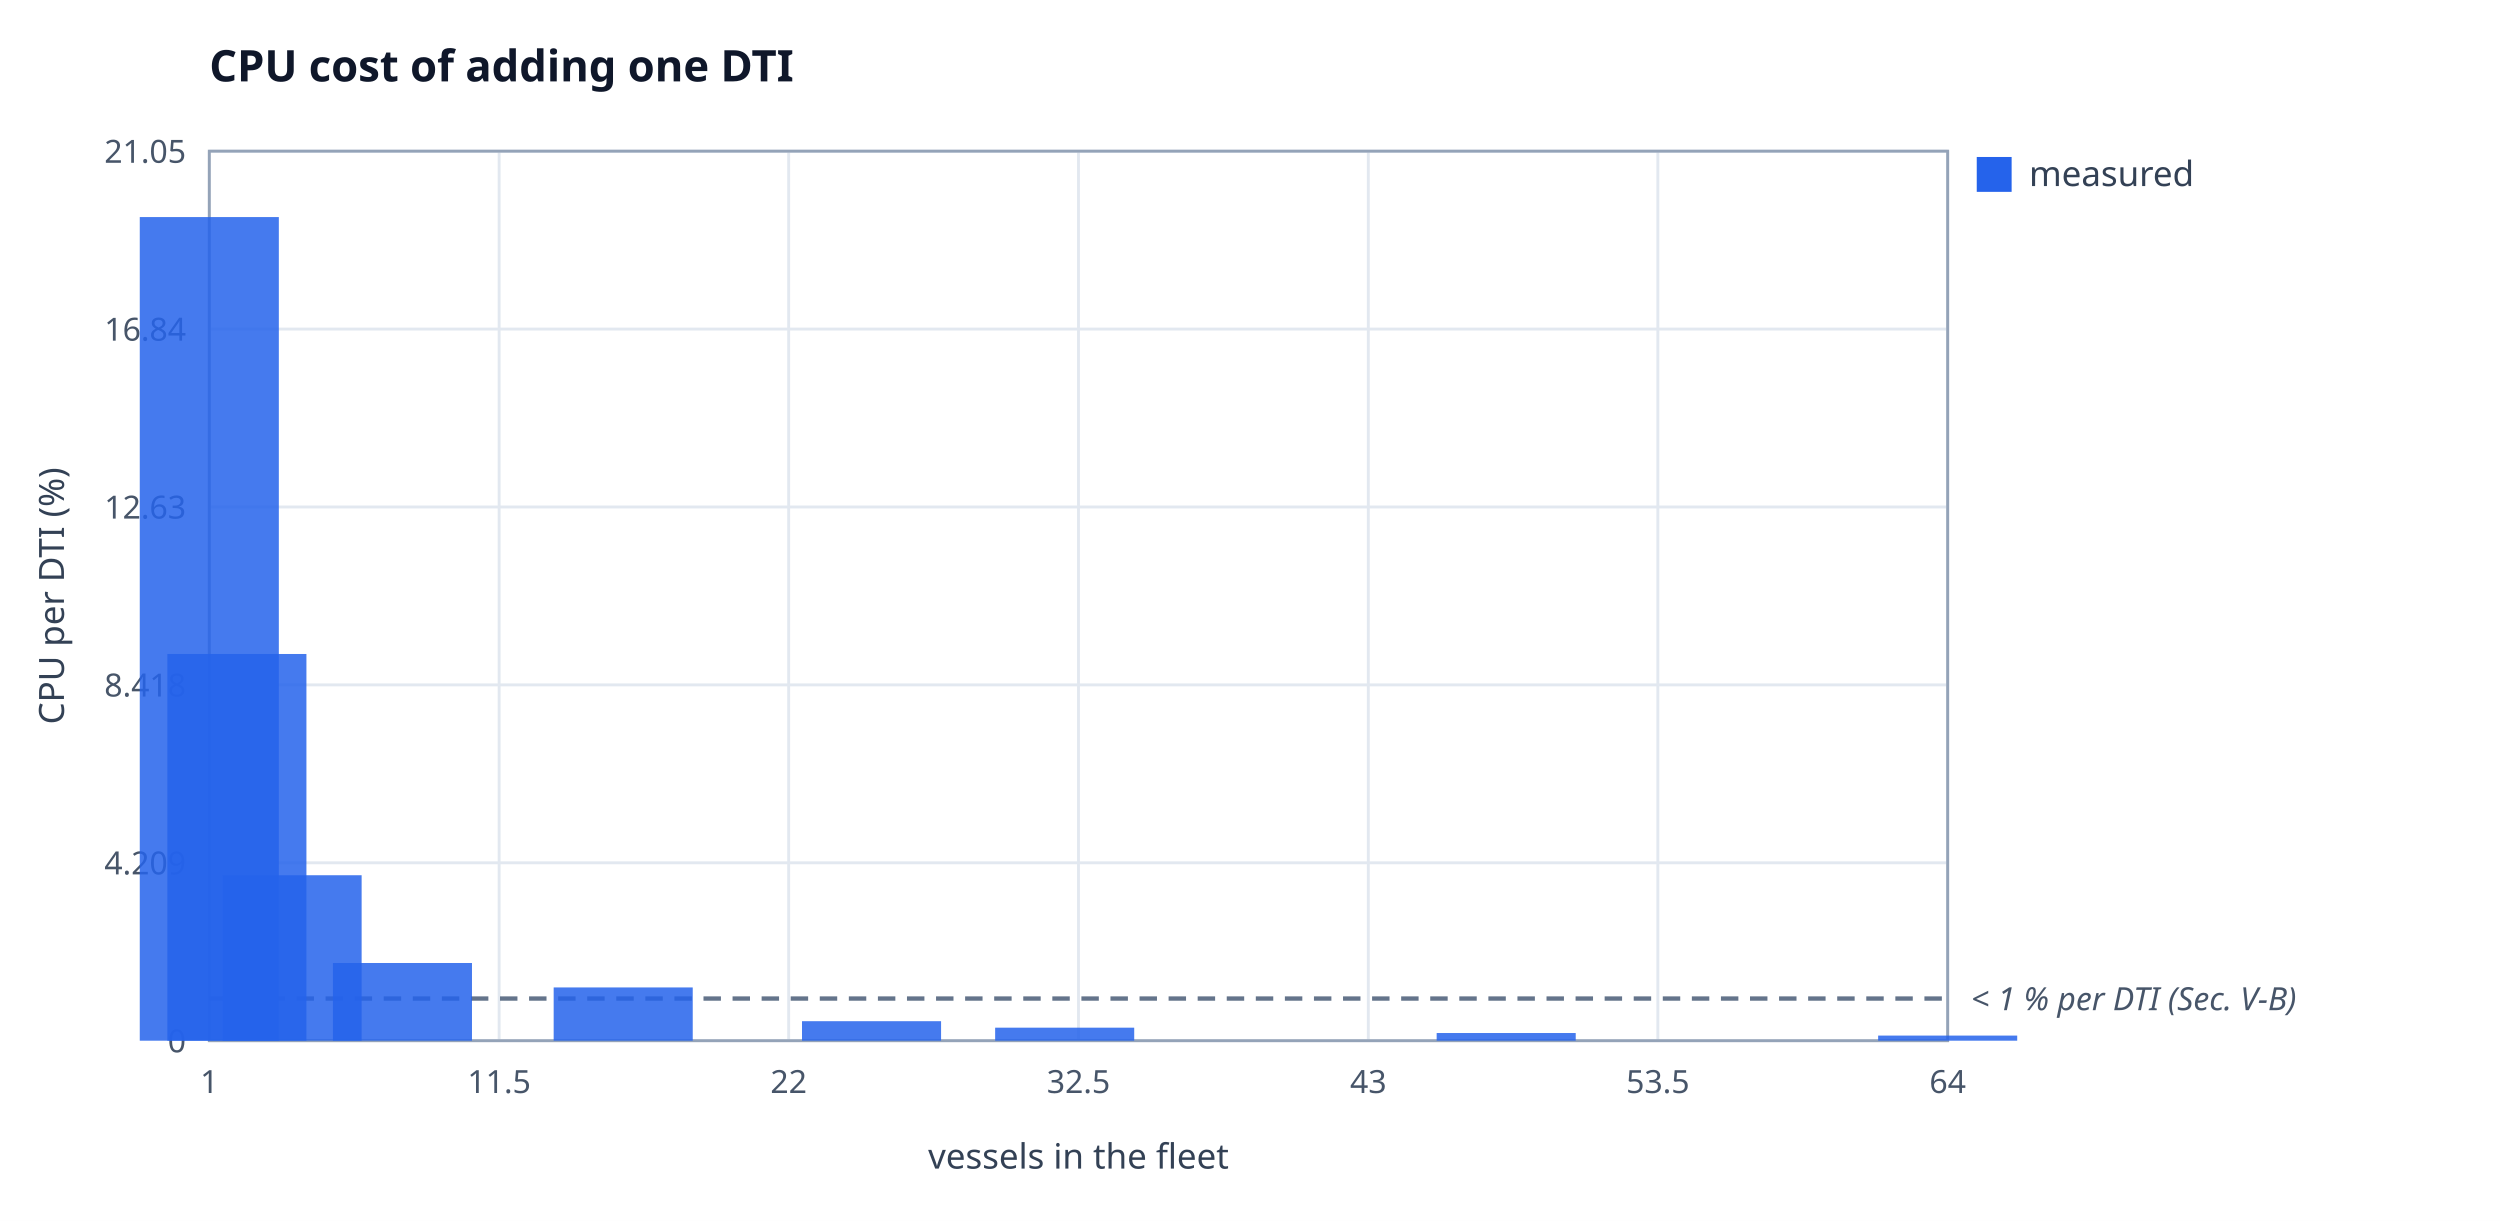
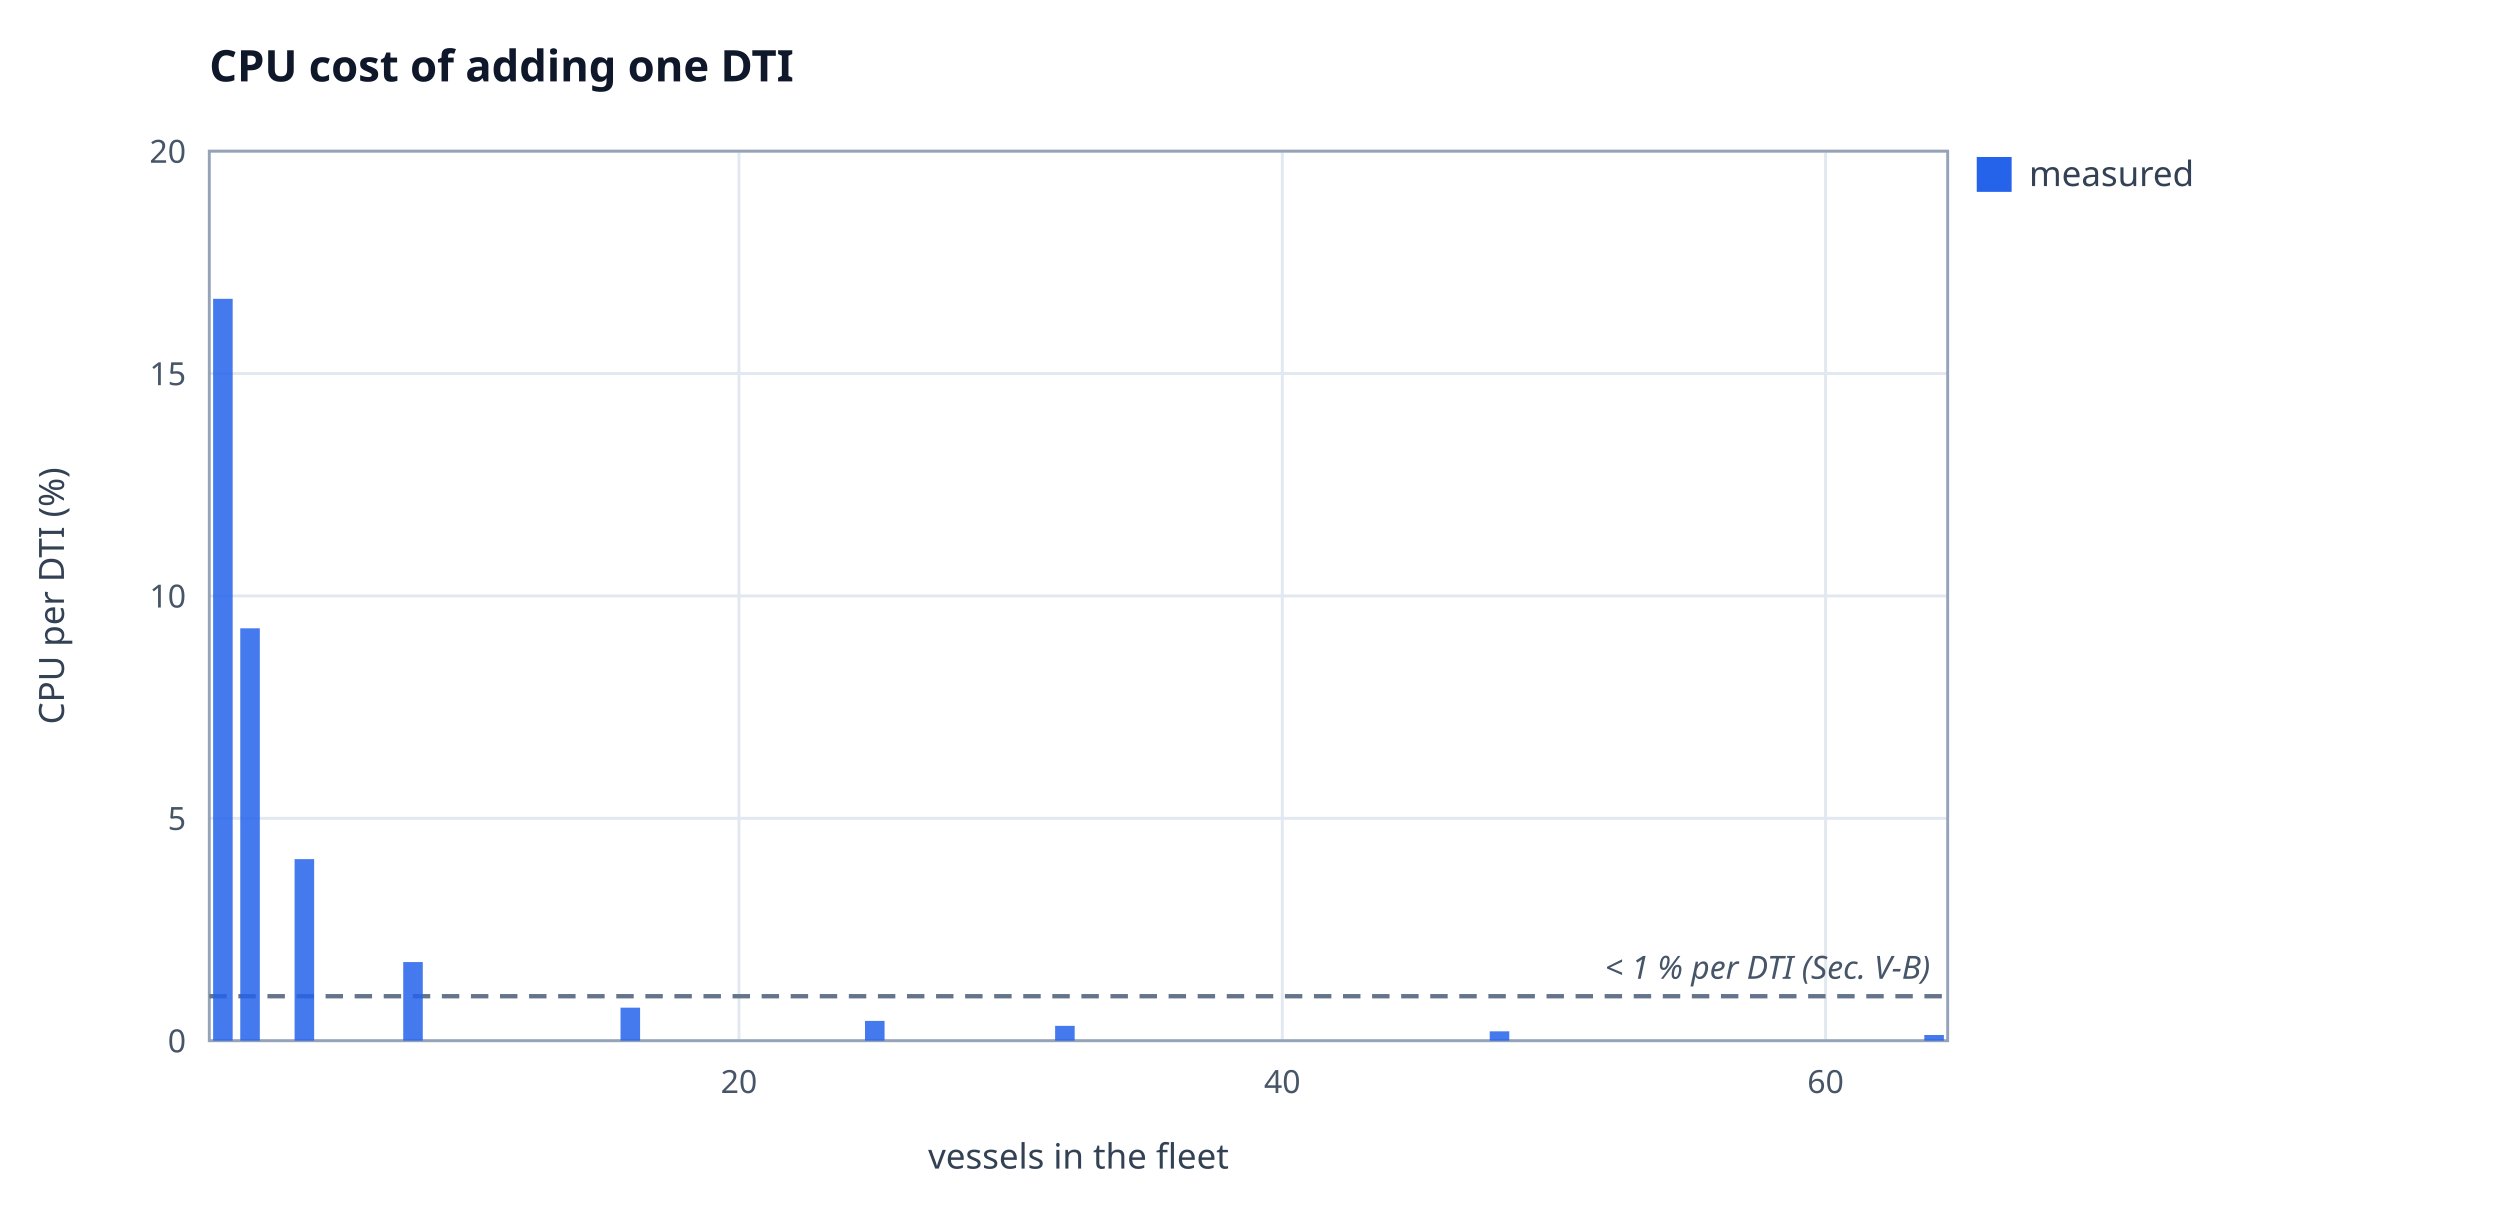
<svg xmlns="http://www.w3.org/2000/svg" viewBox="0 0 860 420" width="860" height="420" role="img" aria-label="CPU cost of adding one DTI">
  <style>
  .bg{fill:#ffffff}
  .frame{stroke:#94a3b8;stroke-width:1;fill:none}
  .grid{stroke:#e2e8f0;stroke-width:1}
  .tick{fill:#475569;font:11px sans-serif}
  .axis{fill:#334155;font:12px sans-serif}
  .title{fill:#0f172a;font:bold 15px sans-serif}
  .rule{stroke:#64748b;stroke-width:1.5;stroke-dasharray:6 4}
  .rulelab{fill:#475569;font:italic 11px sans-serif}
  .legend{fill:#334155;font:12px sans-serif}
  @media (prefers-color-scheme: dark){
    .bg{fill:#0b1120}
    .frame{stroke:#475569}
    .grid{stroke:#1e293b}
    .tick{fill:#94a3b8}
    .axis{fill:#cbd5e1}
    .title{fill:#f1f5f9}
    .rule{stroke:#94a3b8}
    .rulelab{fill:#94a3b8}
    .legend{fill:#cbd5e1}
  }
</style>
  <rect class="bg" x="0" y="0" width="860" height="420" />
  <text class="title" x="72.0" y="28">CPU cost of adding one DTI</text>
  <line class="grid" x1="72.0" y1="358.0" x2="670.0" y2="358.0" />
  <text class="tick" x="64.0" y="362.0" text-anchor="end">0</text>
-   <line class="grid" x1="72.0" y1="296.8" x2="670.0" y2="296.8" />
-   <text class="tick" x="64.0" y="300.8" text-anchor="end">4.209</text>
-   <line class="grid" x1="72.0" y1="235.6" x2="670.0" y2="235.6" />
-   <text class="tick" x="64.0" y="239.6" text-anchor="end">8.418</text>
-   <line class="grid" x1="72.0" y1="174.4" x2="670.0" y2="174.4" />
-   <text class="tick" x="64.0" y="178.4" text-anchor="end">12.63</text>
-   <line class="grid" x1="72.0" y1="113.2" x2="670.0" y2="113.2" />
-   <text class="tick" x="64.0" y="117.2" text-anchor="end">16.84</text>
+   <line class="grid" x1="72.0" y1="281.5" x2="670.0" y2="281.5" />
+   <text class="tick" x="64.0" y="285.5" text-anchor="end">5</text>
+   <line class="grid" x1="72.0" y1="205.0" x2="670.0" y2="205.0" />
+   <text class="tick" x="64.0" y="209.0" text-anchor="end">10</text>
+   <line class="grid" x1="72.0" y1="128.5" x2="670.0" y2="128.5" />
+   <text class="tick" x="64.0" y="132.5" text-anchor="end">15</text>
  <line class="grid" x1="72.0" y1="52.0" x2="670.0" y2="52.0" />
-   <text class="tick" x="64.0" y="56.0" text-anchor="end">21.05</text>
-   <line class="grid" x1="72.0" y1="52.0" x2="72.0" y2="358.0" />
-   <text class="tick" x="72.0" y="376.0" text-anchor="middle">1</text>
-   <line class="grid" x1="171.7" y1="52.0" x2="171.7" y2="358.0" />
-   <text class="tick" x="171.7" y="376.0" text-anchor="middle">11.5</text>
-   <line class="grid" x1="271.3" y1="52.0" x2="271.3" y2="358.0" />
-   <text class="tick" x="271.3" y="376.0" text-anchor="middle">22</text>
-   <line class="grid" x1="371.0" y1="52.0" x2="371.0" y2="358.0" />
-   <text class="tick" x="371.0" y="376.0" text-anchor="middle">32.5</text>
-   <line class="grid" x1="470.7" y1="52.0" x2="470.7" y2="358.0" />
-   <text class="tick" x="470.7" y="376.0" text-anchor="middle">43</text>
-   <line class="grid" x1="570.3" y1="52.0" x2="570.3" y2="358.0" />
-   <text class="tick" x="570.3" y="376.0" text-anchor="middle">53.5</text>
-   <line class="grid" x1="670.0" y1="52.0" x2="670.0" y2="358.0" />
-   <text class="tick" x="670.0" y="376.0" text-anchor="middle">64</text>
+   <text class="tick" x="64.0" y="56.0" text-anchor="end">20</text>
+   <line class="grid" x1="254.2" y1="52.0" x2="254.2" y2="358.0" />
+   <text class="tick" x="254.2" y="376.0" text-anchor="middle">20</text>
+   <line class="grid" x1="441.1" y1="52.0" x2="441.1" y2="358.0" />
+   <text class="tick" x="441.1" y="376.0" text-anchor="middle">40</text>
+   <line class="grid" x1="628.0" y1="52.0" x2="628.0" y2="358.0" />
+   <text class="tick" x="628.0" y="376.0" text-anchor="middle">60</text>
  <rect class="frame" x="72.0" y="52.0" width="598.0" height="306.0" />
  <text class="axis" x="371.0" y="402.0" text-anchor="middle">vessels in the fleet</text>
  <text class="axis" x="22.0" y="205.0" text-anchor="middle" transform="rotate(-90 22.0 205.0)">CPU per DTI (%)</text>
-   <line class="rule" x1="72.0" y1="343.5" x2="670.0" y2="343.5" />
-   <text class="rulelab" x="678.0" y="347.5">&lt; 1 % per DTI (Sec. V-B)</text>
-   <rect x="48.08" y="74.67" width="47.84" height="283.33" fill="#2563eb" fill-opacity="0.85" />
-   <rect x="57.57" y="224.97" width="47.84" height="133.03" fill="#2563eb" fill-opacity="0.85" />
-   <rect x="76.56" y="301.08" width="47.84" height="56.92" fill="#2563eb" fill-opacity="0.85" />
-   <rect x="114.52" y="331.27" width="47.84" height="26.73" fill="#2563eb" fill-opacity="0.85" />
-   <rect x="190.46" y="339.68" width="47.84" height="18.32" fill="#2563eb" fill-opacity="0.85" />
-   <rect x="275.89" y="351.29" width="47.84" height="6.71" fill="#2563eb" fill-opacity="0.85" />
-   <rect x="342.33" y="353.52" width="47.84" height="4.48" fill="#2563eb" fill-opacity="0.85" />
-   <rect x="494.21" y="355.36" width="47.84" height="2.64" fill="#2563eb" fill-opacity="0.85" />
-   <rect x="646.08" y="356.24" width="47.84" height="1.76" fill="#2563eb" fill-opacity="0.85" />
+   <line class="rule" x1="72.0" y1="342.7" x2="670.0" y2="342.7" />
+   <text class="rulelab" x="664.0" y="336.7" text-anchor="end">&lt; 1 % per DTI (Sec. V-B)</text>
+   <rect x="73.31" y="102.79" width="6.73" height="255.21" fill="#2563eb" fill-opacity="0.85" />
+   <rect x="82.65" y="216.14" width="6.73" height="141.86" fill="#2563eb" fill-opacity="0.85" />
+   <rect x="101.34" y="295.54" width="6.73" height="62.46" fill="#2563eb" fill-opacity="0.85" />
+   <rect x="138.71" y="330.95" width="6.73" height="27.05" fill="#2563eb" fill-opacity="0.85" />
+   <rect x="213.46" y="346.64" width="6.73" height="11.36" fill="#2563eb" fill-opacity="0.85" />
+   <rect x="297.56" y="351.19" width="6.73" height="6.81" fill="#2563eb" fill-opacity="0.85" />
+   <rect x="362.96" y="352.89" width="6.73" height="5.11" fill="#2563eb" fill-opacity="0.85" />
+   <rect x="512.46" y="354.78" width="6.73" height="3.22" fill="#2563eb" fill-opacity="0.85" />
+   <rect x="661.96" y="356.04" width="6.73" height="1.96" fill="#2563eb" fill-opacity="0.85" />
  <rect x="680.0" y="54.0" width="12" height="12" fill="#2563eb" />
  <text class="legend" x="698.0" y="64.0">measured</text>
</svg>
